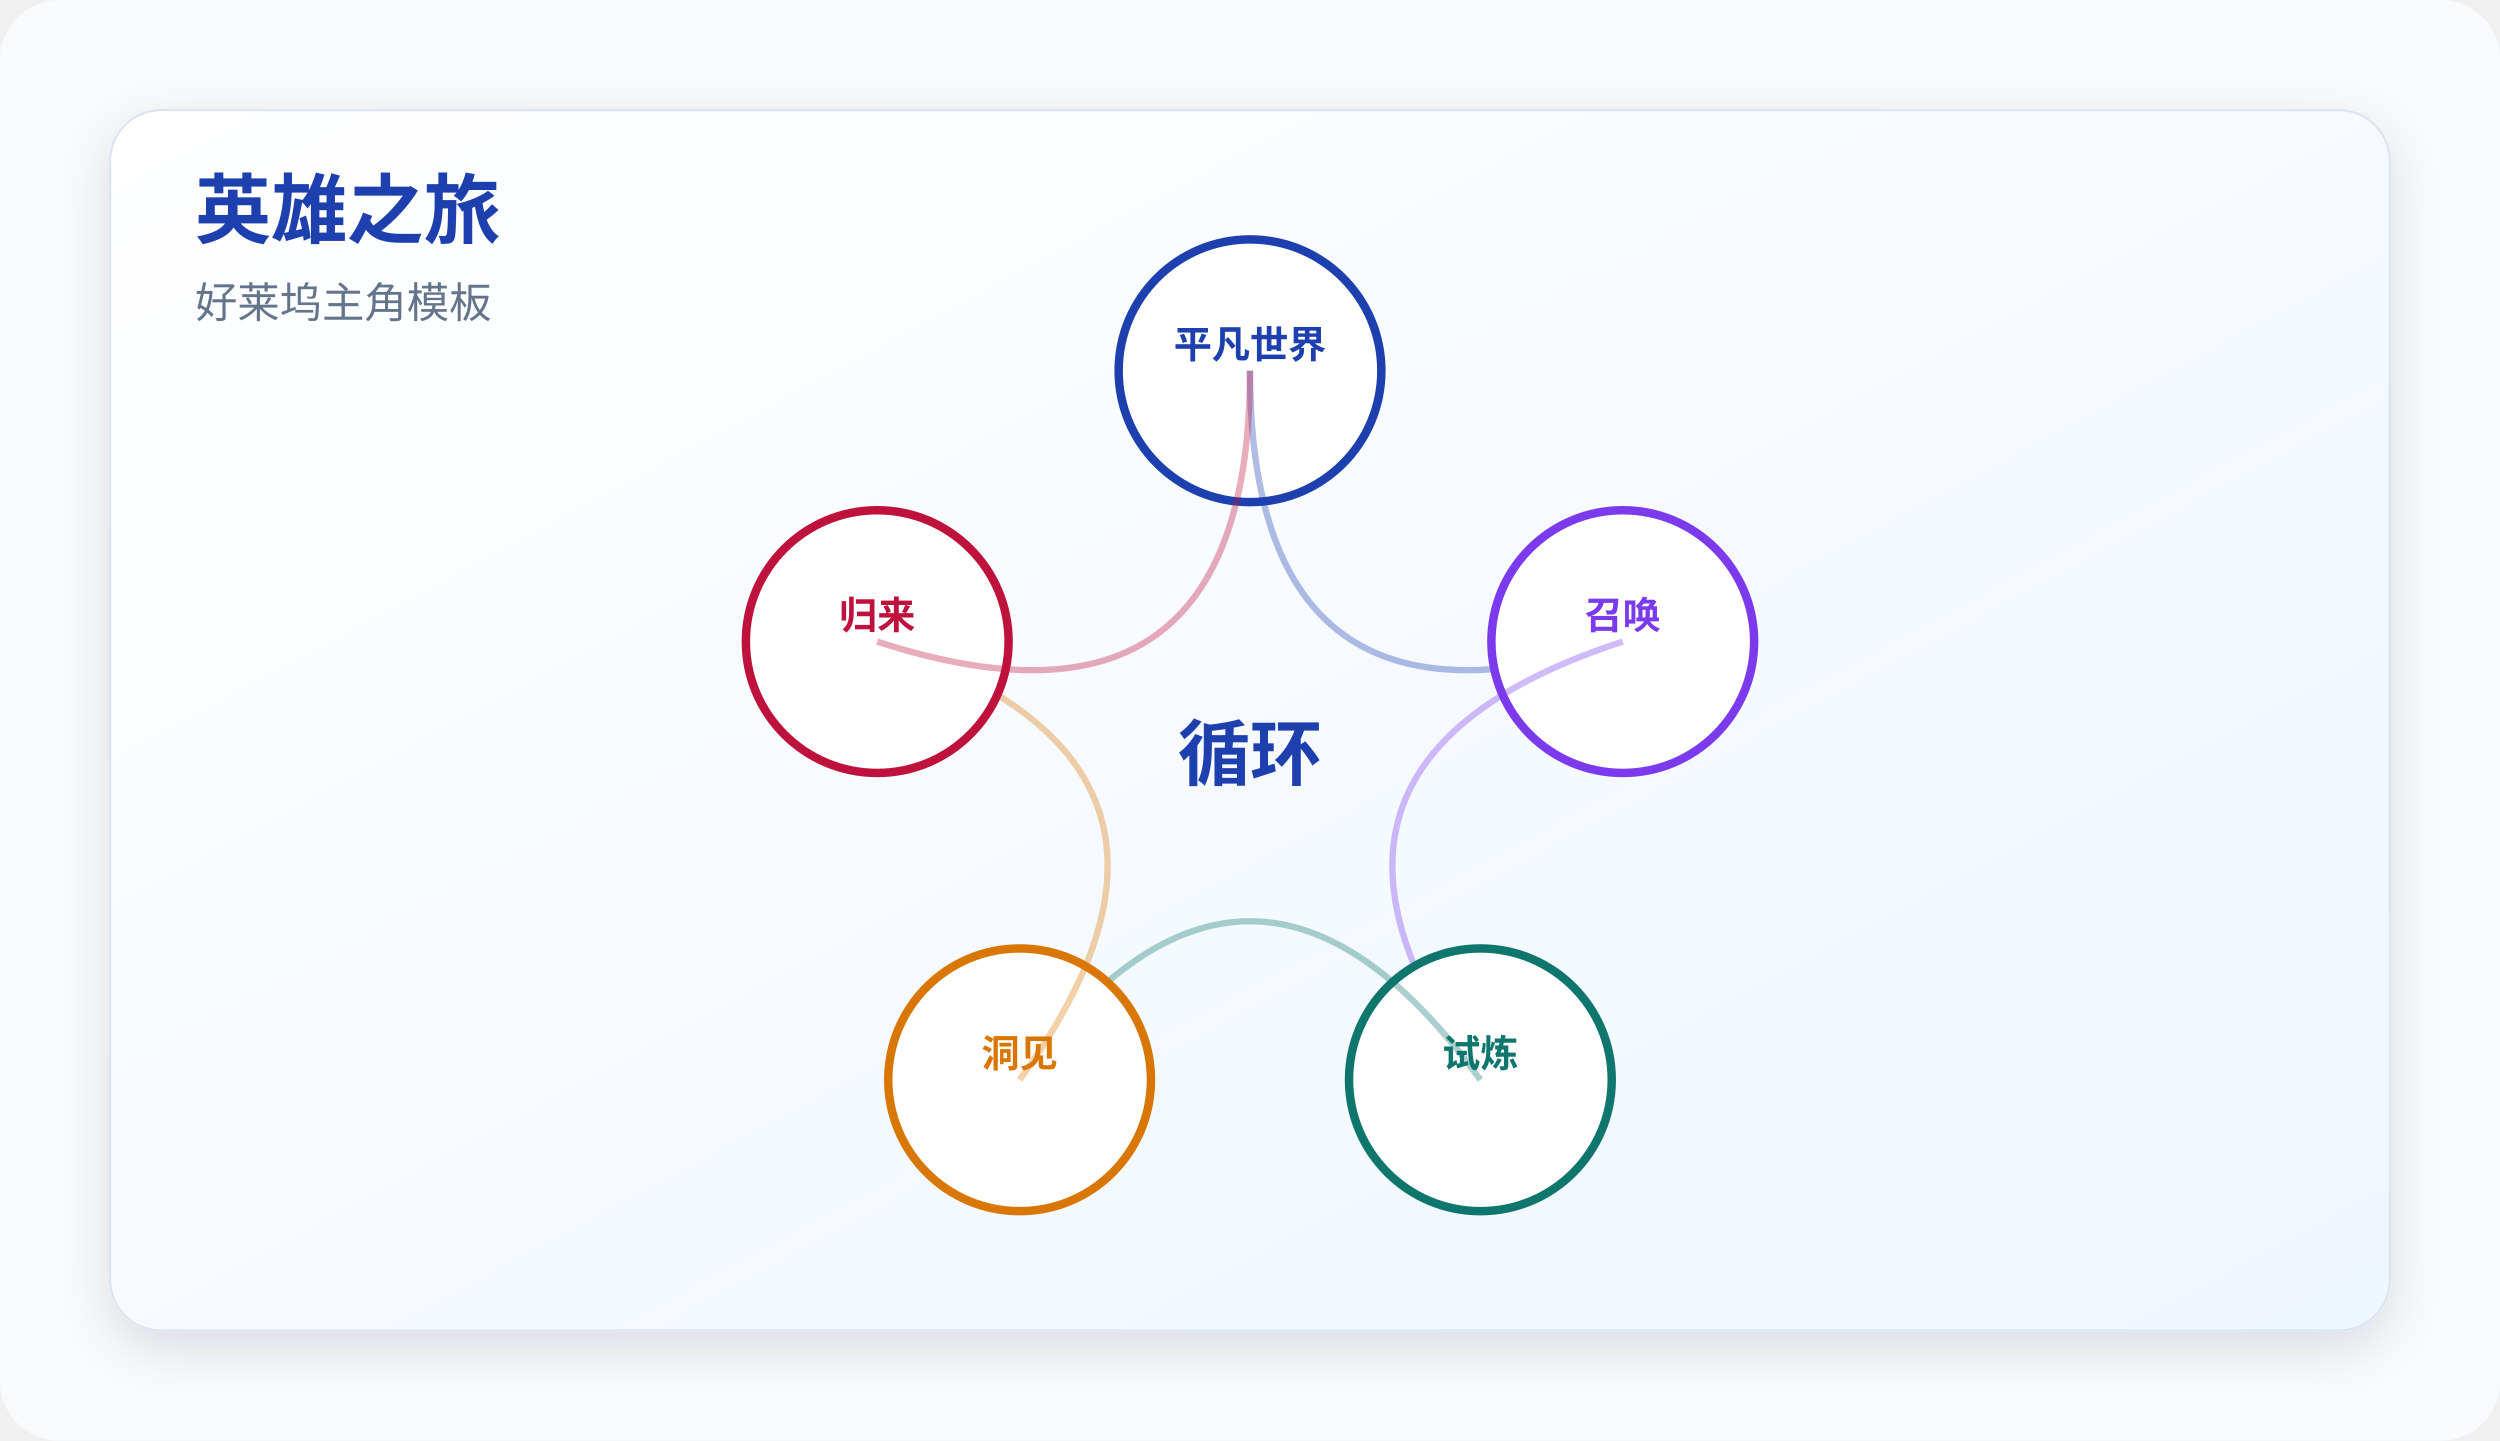
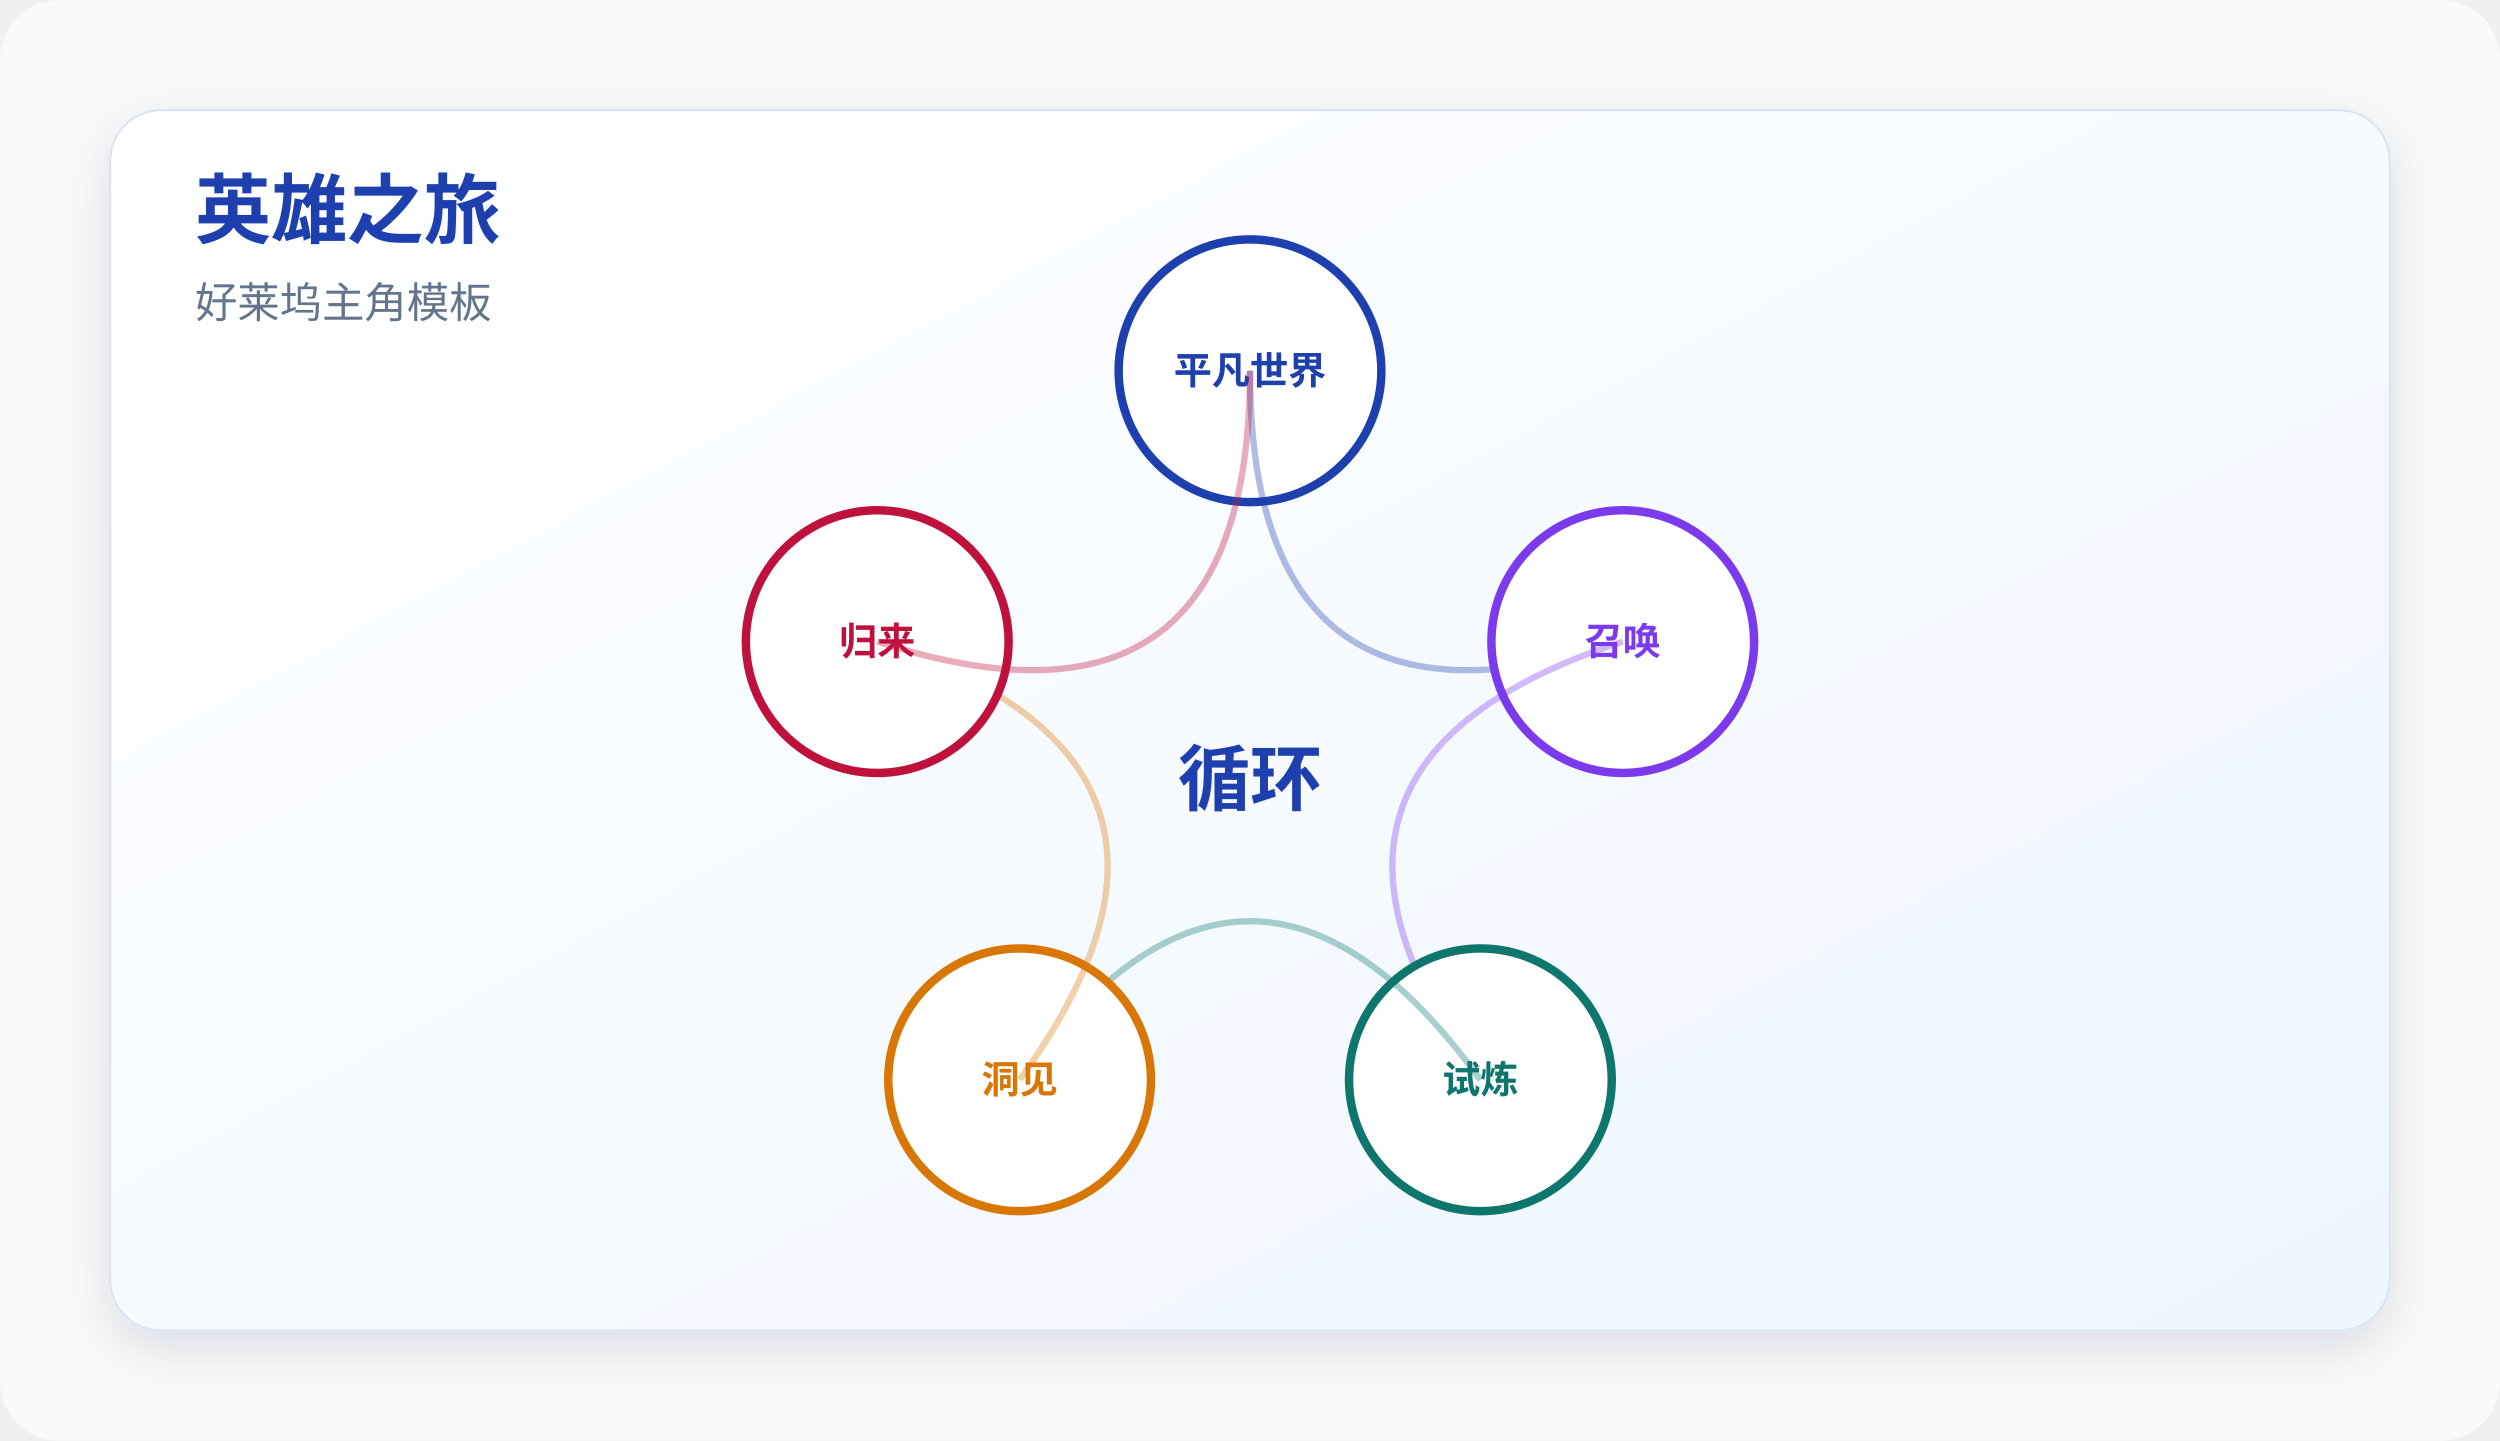
<svg xmlns="http://www.w3.org/2000/svg" width="1180" height="680" viewBox="0 0 1180 680" role="img" aria-label="英雄之旅">
  <defs>
    <linearGradient id="bg" x1="0" y1="0" x2="1" y2="1">
      <stop offset="0" stop-color="#ffffff" />
      <stop offset="1" stop-color="#eef6ff" />
    </linearGradient>
    <filter id="shadow" x="-20%" y="-20%" width="140%" height="140%">
      <feDropShadow dx="0" dy="8" stdDeviation="12" flood-color="#0f172a" flood-opacity="0.12" />
    </filter>
  </defs>
  <rect width="1180" height="680" rx="28" fill="#f8fafc" />
  <rect x="52" y="52" width="1076" height="576" rx="24" fill="url(#bg)" stroke="#dbe4f0" filter="url(#shadow)" />
  <text x="92" y="112" text-anchor="start" font-family="-apple-system,BlinkMacSystemFont,'Segoe UI','Microsoft YaHei',Arial,sans-serif" font-size="36" font-weight="800" fill="#1e40af">英雄之旅</text>
  <text x="92" y="150" text-anchor="start" font-family="-apple-system,BlinkMacSystemFont,'Segoe UI','Microsoft YaHei',Arial,sans-serif" font-size="20" font-weight="500" fill="#64748b">好莱坞主角模板</text>
  <circle cx="590" cy="175" r="62" fill="#fff" stroke="#1e40af" stroke-width="4" />
-   <text x="590" y="169" text-anchor="middle" font-family="-apple-system,BlinkMacSystemFont,'Segoe UI','Microsoft YaHei',Arial,sans-serif" font-size="18" font-weight="800" fill="#1e40af">平凡世界</text>
+   <text x="590" y="175" text-anchor="middle" dominant-baseline="middle" font-family="-apple-system,BlinkMacSystemFont,'Segoe UI','Microsoft YaHei',Arial,sans-serif" font-size="18" font-weight="800" fill="#1e40af">平凡世界</text>
  <path d="M590 175 Q590 360 765.945 302.832" fill="none" stroke="#1e40af" stroke-width="3" opacity="0.35" />
  <circle cx="765.945" cy="302.832" r="62" fill="#fff" stroke="#7c3aed" stroke-width="4" />
-   <text x="765.945" y="296.832" text-anchor="middle" font-family="-apple-system,BlinkMacSystemFont,'Segoe UI','Microsoft YaHei',Arial,sans-serif" font-size="18" font-weight="800" fill="#7c3aed">召唤</text>
+   <text x="765.945" y="302.832" text-anchor="middle" dominant-baseline="middle" font-family="-apple-system,BlinkMacSystemFont,'Segoe UI','Microsoft YaHei',Arial,sans-serif" font-size="18" font-weight="800" fill="#7c3aed">召唤</text>
  <path d="M765.945 302.832 Q590 360 698.74 509.668" fill="none" stroke="#7c3aed" stroke-width="3" opacity="0.35" />
  <circle cx="698.74" cy="509.668" r="62" fill="#fff" stroke="#0f766e" stroke-width="4" />
-   <text x="698.74" y="503.668" text-anchor="middle" font-family="-apple-system,BlinkMacSystemFont,'Segoe UI','Microsoft YaHei',Arial,sans-serif" font-size="18" font-weight="800" fill="#0f766e">试炼</text>
+   <text x="698.74" y="509.668" text-anchor="middle" dominant-baseline="middle" font-family="-apple-system,BlinkMacSystemFont,'Segoe UI','Microsoft YaHei',Arial,sans-serif" font-size="18" font-weight="800" fill="#0f766e">试炼</text>
  <path d="M698.74 509.668 Q590 360 481.26 509.668" fill="none" stroke="#0f766e" stroke-width="3" opacity="0.35" />
  <circle cx="481.26" cy="509.668" r="62" fill="#fff" stroke="#d97706" stroke-width="4" />
-   <text x="481.26" y="503.668" text-anchor="middle" font-family="-apple-system,BlinkMacSystemFont,'Segoe UI','Microsoft YaHei',Arial,sans-serif" font-size="18" font-weight="800" fill="#d97706">洞见</text>
+   <text x="481.26" y="509.668" text-anchor="middle" dominant-baseline="middle" font-family="-apple-system,BlinkMacSystemFont,'Segoe UI','Microsoft YaHei',Arial,sans-serif" font-size="18" font-weight="800" fill="#d97706">洞见</text>
  <path d="M481.26 509.668 Q590 360 414.055 302.832" fill="none" stroke="#d97706" stroke-width="3" opacity="0.35" />
  <circle cx="414.055" cy="302.832" r="62" fill="#fff" stroke="#be123c" stroke-width="4" />
-   <text x="414.055" y="296.832" text-anchor="middle" font-family="-apple-system,BlinkMacSystemFont,'Segoe UI','Microsoft YaHei',Arial,sans-serif" font-size="18" font-weight="800" fill="#be123c">归来</text>
+   <text x="414.055" y="302.832" text-anchor="middle" dominant-baseline="middle" font-family="-apple-system,BlinkMacSystemFont,'Segoe UI','Microsoft YaHei',Arial,sans-serif" font-size="18" font-weight="800" fill="#be123c">归来</text>
  <path d="M414.055 302.832 Q590 360 590 175" fill="none" stroke="#be123c" stroke-width="3" opacity="0.35" />
-   <text x="590" y="368" text-anchor="middle" font-family="-apple-system,BlinkMacSystemFont,'Segoe UI','Microsoft YaHei',Arial,sans-serif" font-size="34" font-weight="800" fill="#1e40af">循环</text>
+   <text x="590" y="368" text-anchor="middle" dominant-baseline="middle" font-family="-apple-system,BlinkMacSystemFont,'Segoe UI','Microsoft YaHei',Arial,sans-serif" font-size="34" font-weight="800" fill="#1e40af">循环</text>
</svg>
